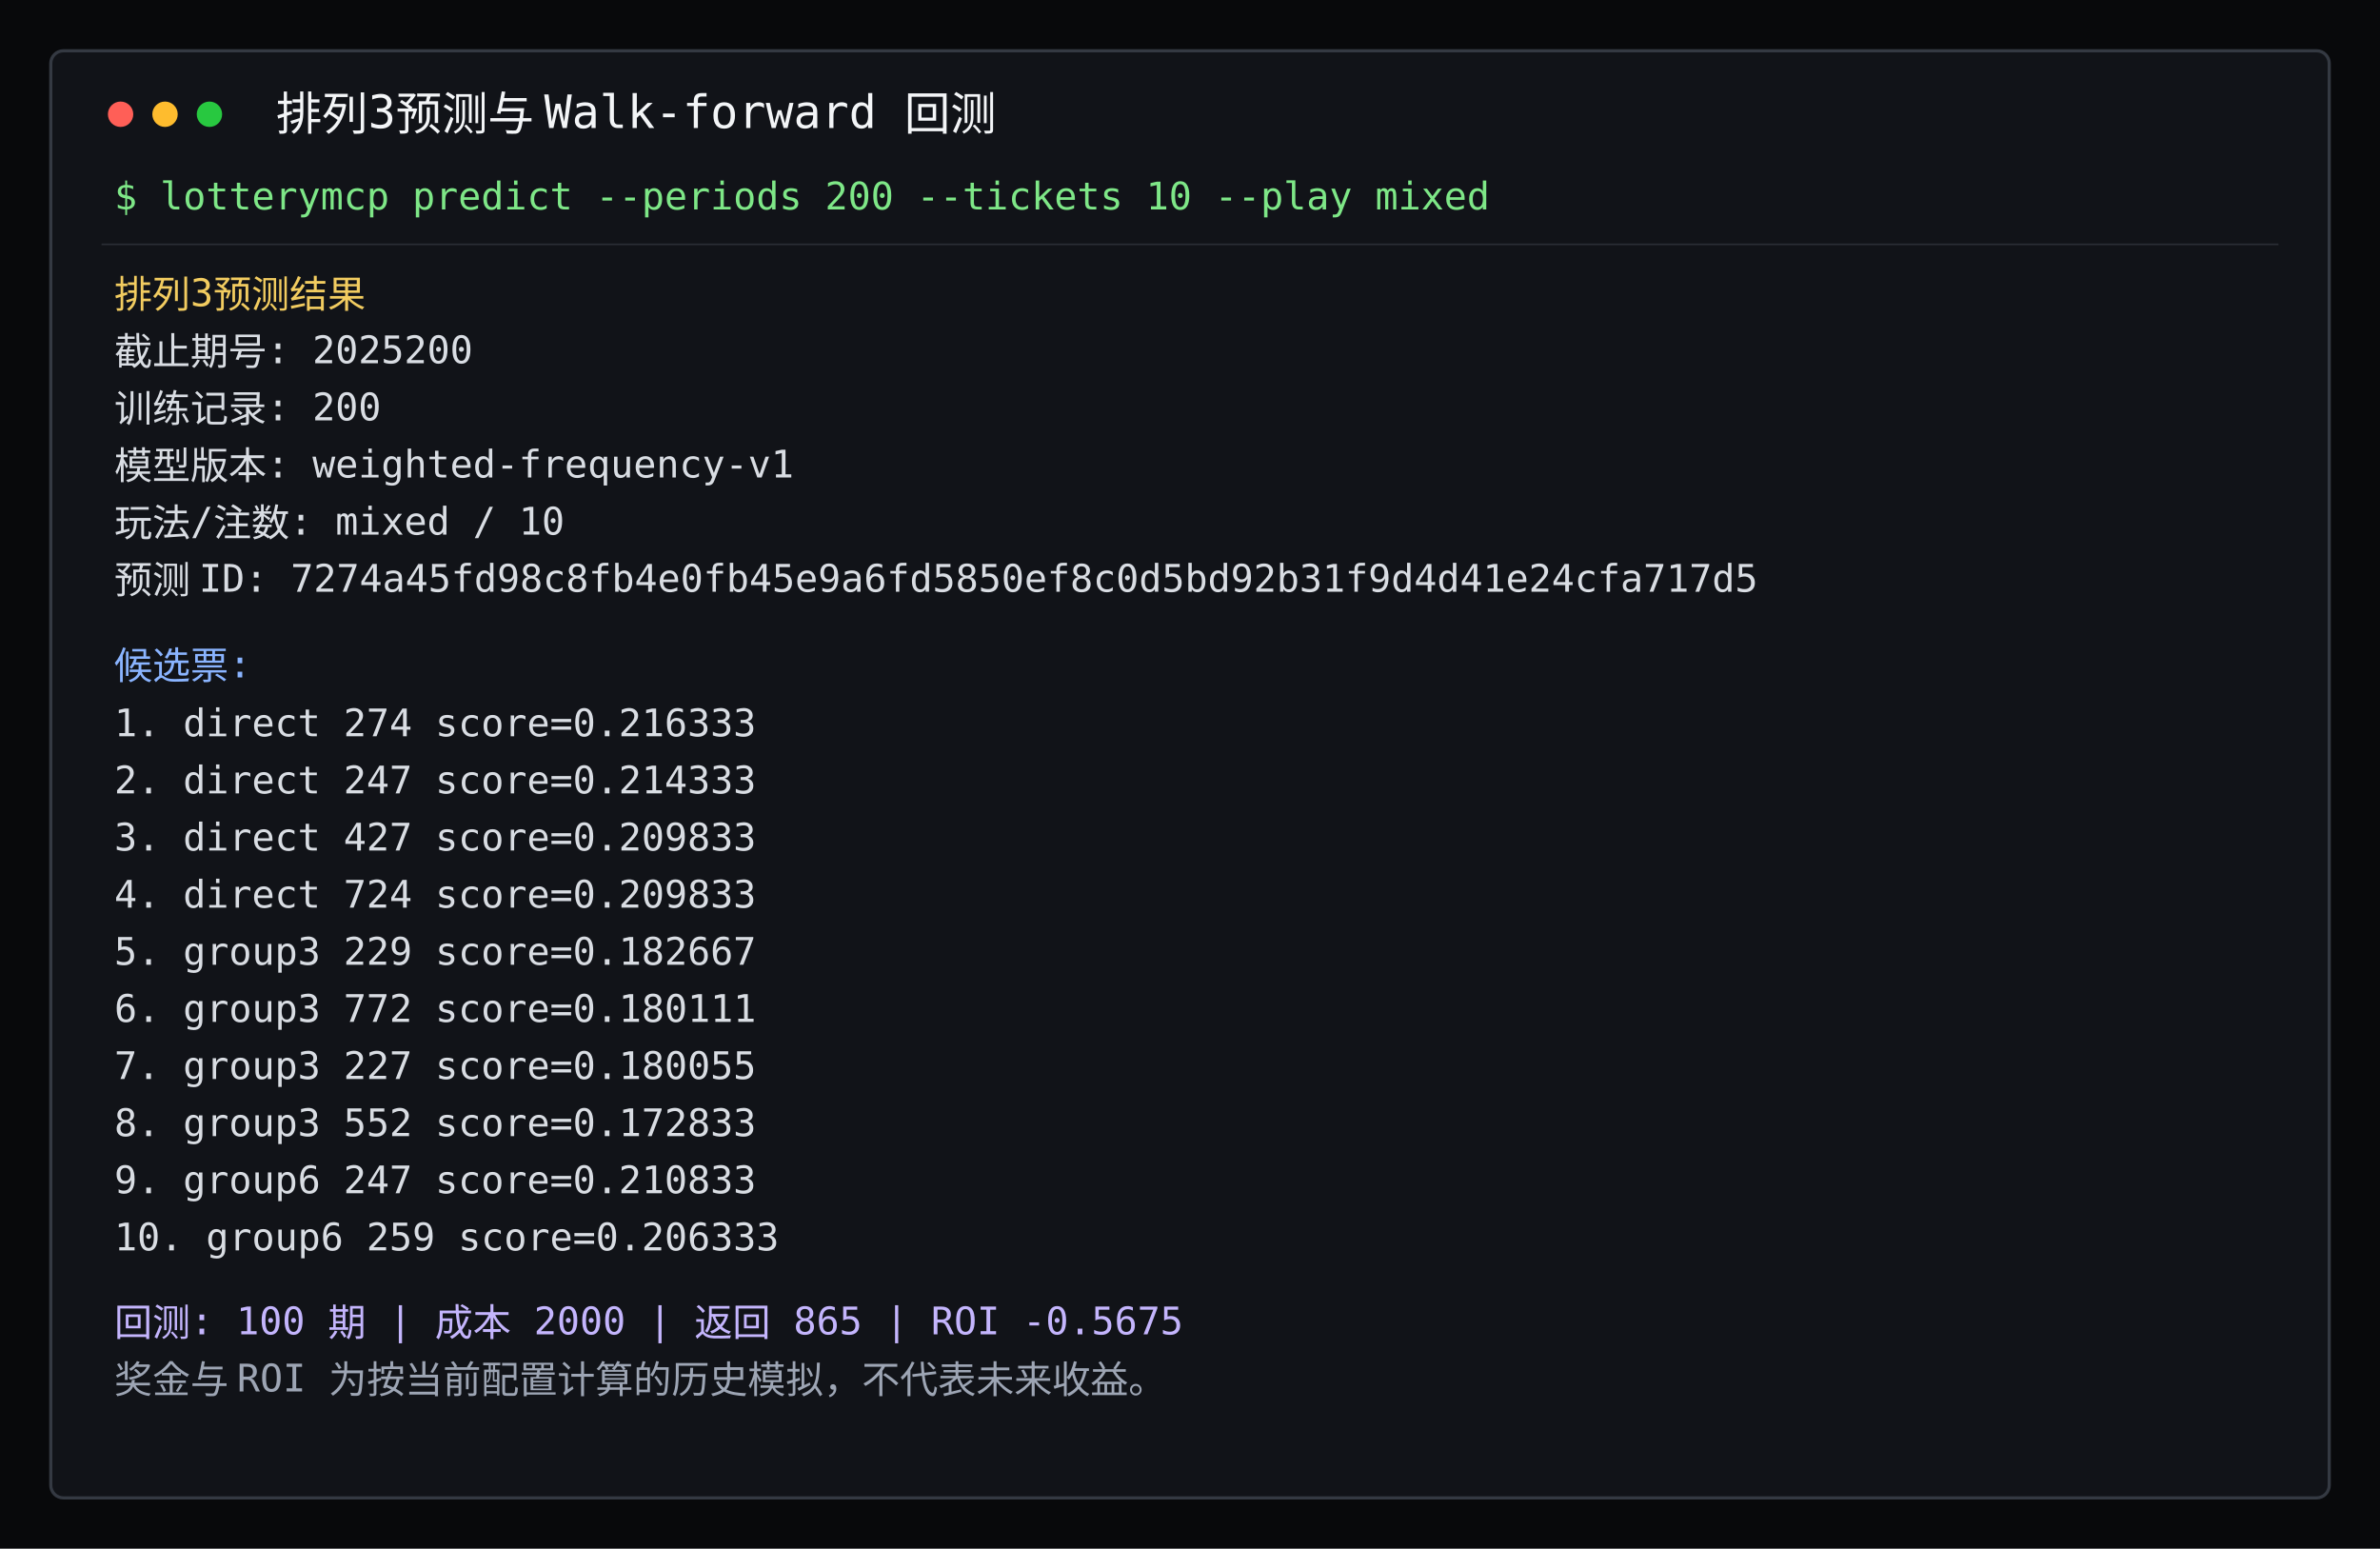
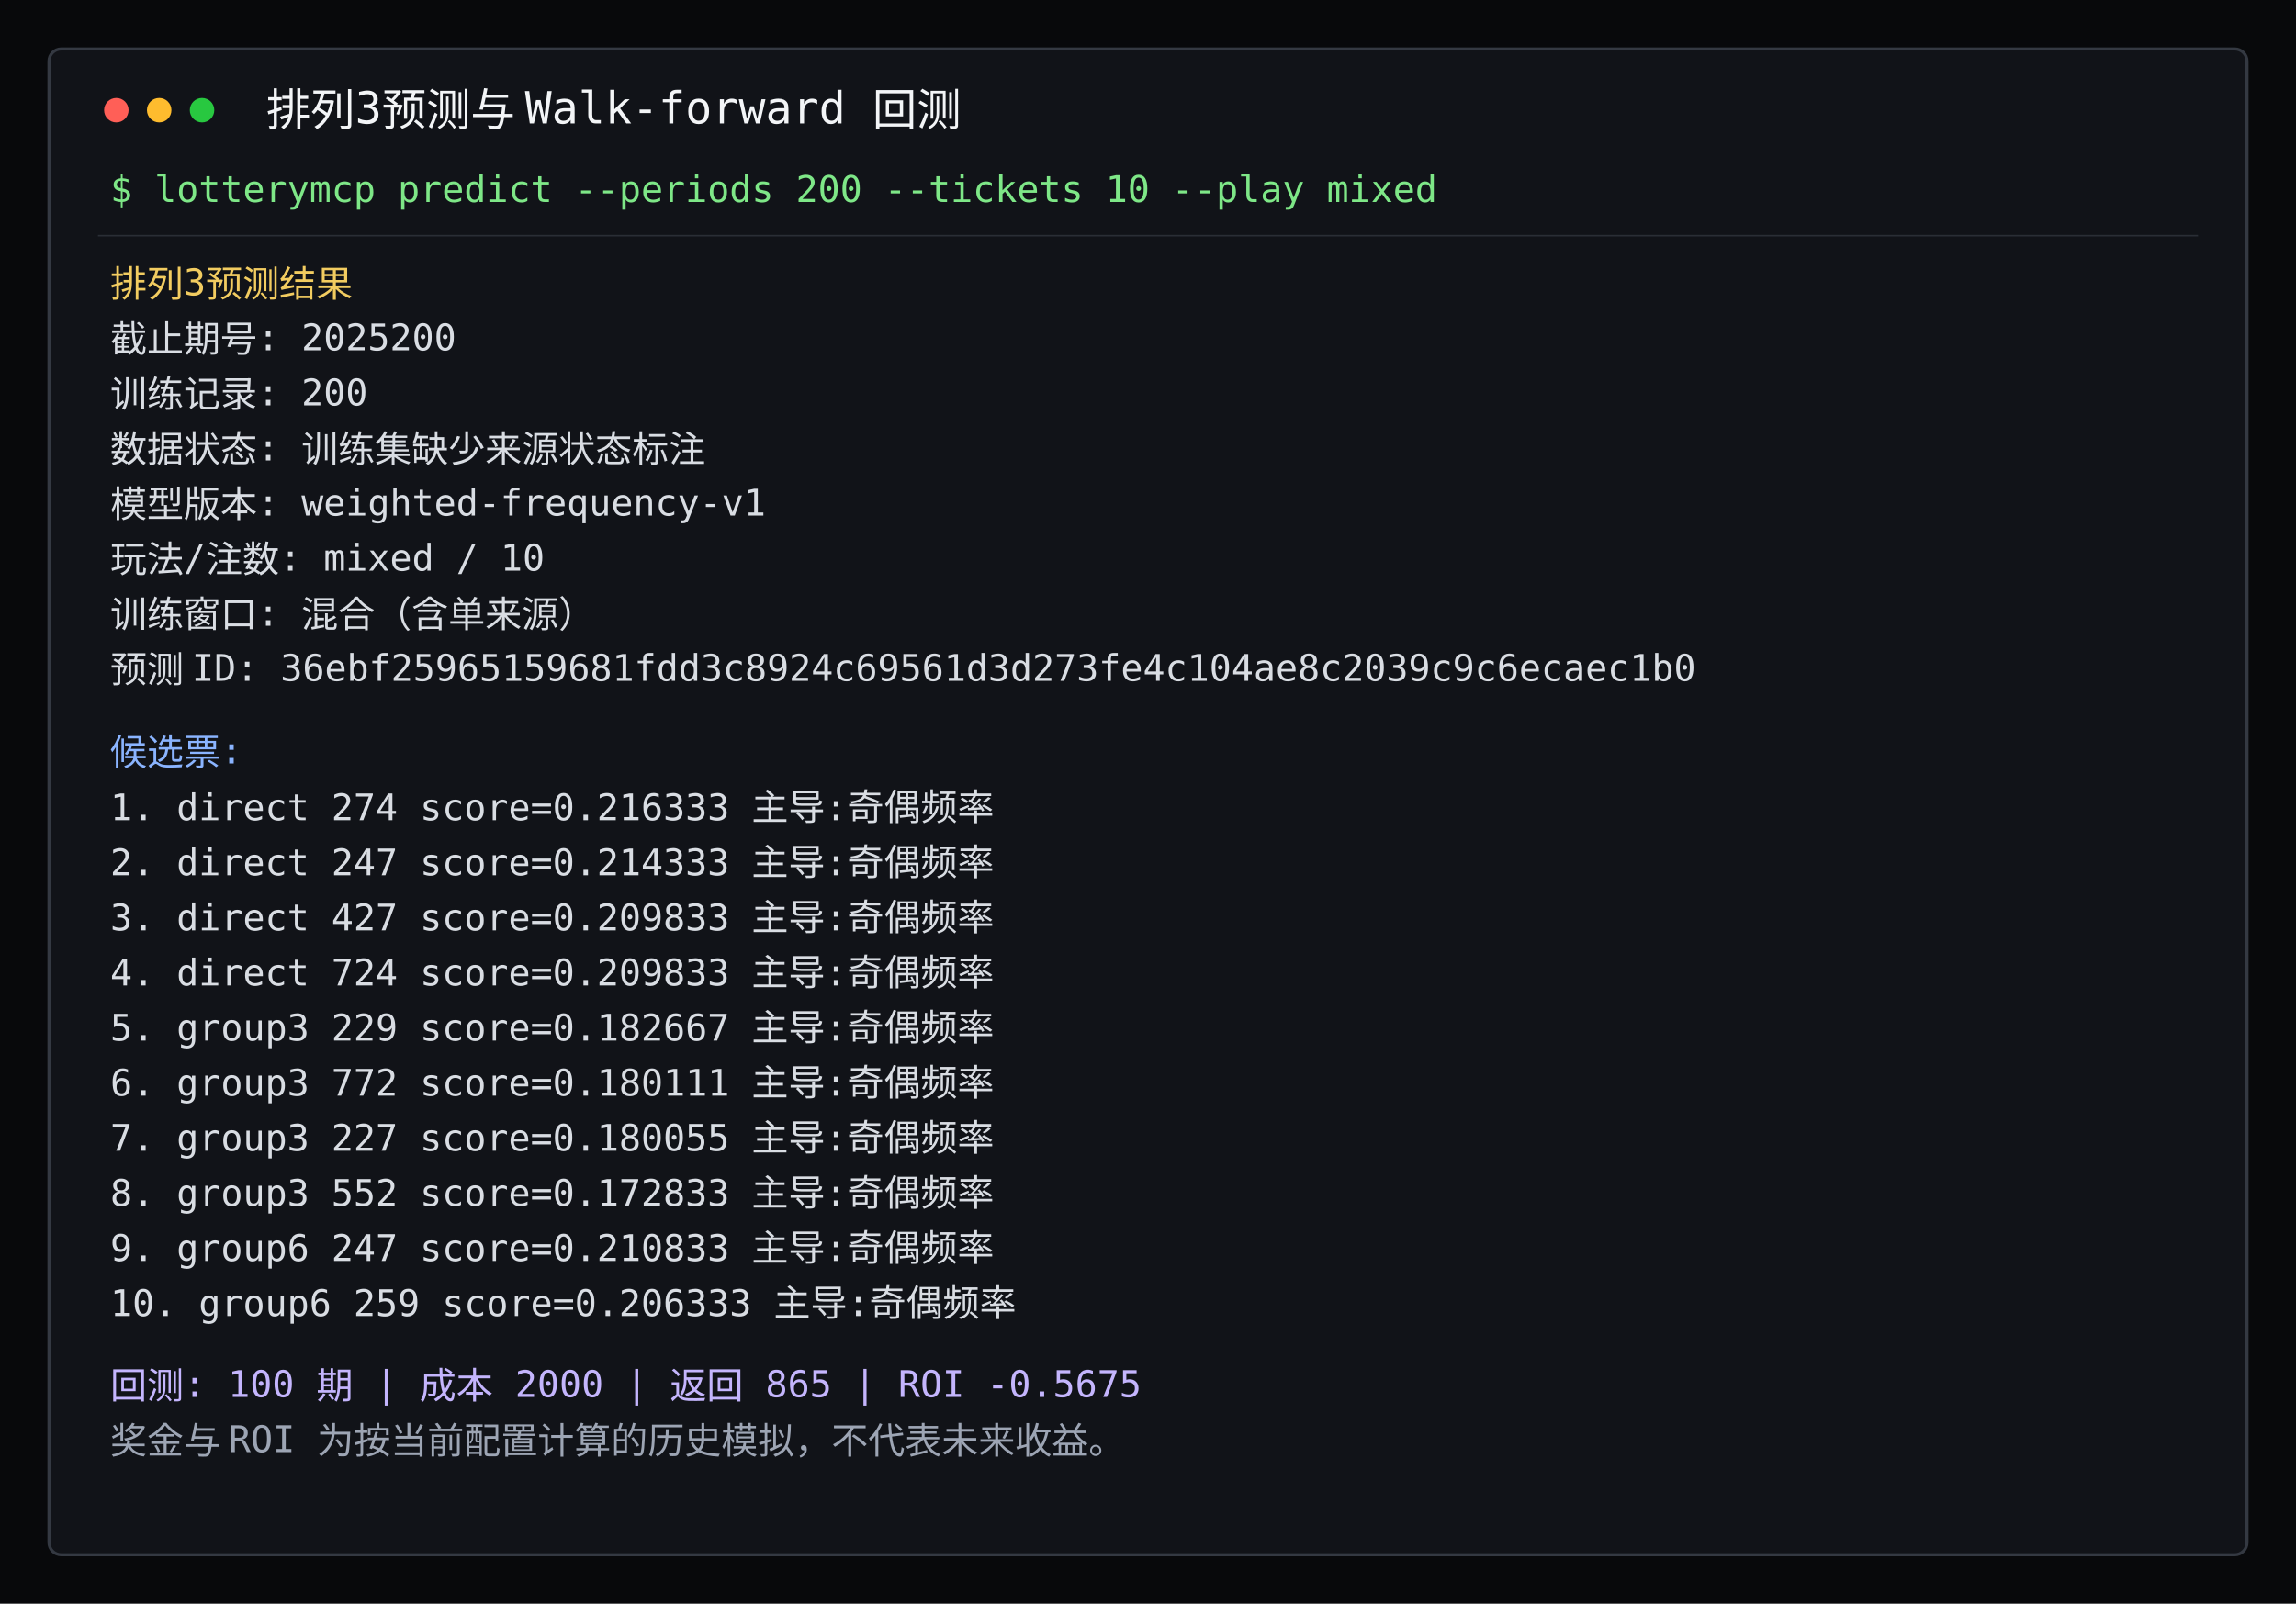
- <svg xmlns="http://www.w3.org/2000/svg" width="1500" height="976" viewBox="0 0 1500 976">
-   <rect width="1500" height="976" fill="#08090b" />
-   <rect x="32" y="32" width="1436" height="912" rx="8" fill="#111318" stroke="#343942" stroke-width="2" />
+ <svg xmlns="http://www.w3.org/2000/svg" width="1500" height="1048" viewBox="0 0 1500 1048">
+   <rect width="1500" height="1048" fill="#08090b" />
+   <rect x="32" y="32" width="1436" height="984" rx="8" fill="#111318" stroke="#343942" stroke-width="2" />
  <circle cx="76" cy="72" r="8" fill="#ff5f57" />
  <circle cx="104" cy="72" r="8" fill="#febc2e" />
  <circle cx="132" cy="72" r="8" fill="#28c840" />
  <text x="174" y="82" fill="#f3f5f7" font-size="29" font-family="Consolas, Microsoft YaHei UI, monospace">排列3预测与 Walk-forward 回测</text>
  <text x="72" y="132" fill="#7ee787" font-size="24" font-family="Consolas, Microsoft YaHei UI, monospace">$ lotterymcp predict --periods 200 --tickets 10 --play mixed</text>
  <line x1="64" y1="154" x2="1436" y2="154" stroke="#2a2e35" />
  <text x="72" y="194" fill="#f2cc60" font-size="24" font-family="Consolas, Microsoft YaHei UI, monospace">排列3预测结果</text>
  <text x="72" y="230" fill="#d9dde3" font-size="24" font-family="Consolas, Microsoft YaHei UI, monospace">  截止期号: 2025200</text>
  <text x="72" y="266" fill="#d9dde3" font-size="24" font-family="Consolas, Microsoft YaHei UI, monospace">  训练记录: 200</text>
-   <text x="72" y="302" fill="#d9dde3" font-size="24" font-family="Consolas, Microsoft YaHei UI, monospace">  模型版本: weighted-frequency-v1</text>
-   <text x="72" y="338" fill="#d9dde3" font-size="24" font-family="Consolas, Microsoft YaHei UI, monospace">  玩法/注数: mixed / 10</text>
-   <text x="72" y="374" fill="#d9dde3" font-size="24" font-family="Consolas, Microsoft YaHei UI, monospace">  预测 ID: 7274a45fd98c8fb4e0fb45e9a6fd5850ef8c0d5bd92b31f9d4d41e24cfa717d5</text>
-   <text x="72" y="428" fill="#8ab4ff" font-size="24" font-family="Consolas, Microsoft YaHei UI, monospace">候选票:</text>
-   <text x="72" y="464" fill="#d9dde3" font-size="24" font-family="Consolas, Microsoft YaHei UI, monospace">   1. direct 274  score=0.216333</text>
-   <text x="72" y="500" fill="#d9dde3" font-size="24" font-family="Consolas, Microsoft YaHei UI, monospace">   2. direct 247  score=0.214333</text>
-   <text x="72" y="536" fill="#d9dde3" font-size="24" font-family="Consolas, Microsoft YaHei UI, monospace">   3. direct 427  score=0.209833</text>
-   <text x="72" y="572" fill="#d9dde3" font-size="24" font-family="Consolas, Microsoft YaHei UI, monospace">   4. direct 724  score=0.209833</text>
-   <text x="72" y="608" fill="#d9dde3" font-size="24" font-family="Consolas, Microsoft YaHei UI, monospace">   5. group3 229  score=0.182667</text>
-   <text x="72" y="644" fill="#d9dde3" font-size="24" font-family="Consolas, Microsoft YaHei UI, monospace">   6. group3 772  score=0.180111</text>
-   <text x="72" y="680" fill="#d9dde3" font-size="24" font-family="Consolas, Microsoft YaHei UI, monospace">   7. group3 227  score=0.180055</text>
-   <text x="72" y="716" fill="#d9dde3" font-size="24" font-family="Consolas, Microsoft YaHei UI, monospace">   8. group3 552  score=0.172833</text>
-   <text x="72" y="752" fill="#d9dde3" font-size="24" font-family="Consolas, Microsoft YaHei UI, monospace">   9. group6 247  score=0.210833</text>
-   <text x="72" y="788" fill="#d9dde3" font-size="24" font-family="Consolas, Microsoft YaHei UI, monospace">  10. group6 259  score=0.206333</text>
-   <text x="72" y="842" fill="#c4b5fd" font-size="24" font-family="Consolas, Microsoft YaHei UI, monospace">回测: 100 期 | 成本 2000 | 返回 865 | ROI -0.5675</text>
-   <text x="72" y="878" fill="#9da5b4" font-size="24" font-family="Consolas, Microsoft YaHei UI, monospace">奖金与 ROI 为按当前配置计算的历史模拟，不代表未来收益。</text>
+   <text x="72" y="302" fill="#d9dde3" font-size="24" font-family="Consolas, Microsoft YaHei UI, monospace">  数据状态: 训练集缺少来源状态标注</text>
+   <text x="72" y="338" fill="#d9dde3" font-size="24" font-family="Consolas, Microsoft YaHei UI, monospace">  模型版本: weighted-frequency-v1</text>
+   <text x="72" y="374" fill="#d9dde3" font-size="24" font-family="Consolas, Microsoft YaHei UI, monospace">  玩法/注数: mixed / 10</text>
+   <text x="72" y="410" fill="#d9dde3" font-size="24" font-family="Consolas, Microsoft YaHei UI, monospace">  训练窗口: 混合（含单来源）</text>
+   <text x="72" y="446" fill="#d9dde3" font-size="24" font-family="Consolas, Microsoft YaHei UI, monospace">  预测 ID: 36ebf25965159681fdd3c8924c69561d3d273fe4c104ae8c2039c9c6ecaec1b0</text>
+   <text x="72" y="500" fill="#8ab4ff" font-size="24" font-family="Consolas, Microsoft YaHei UI, monospace">候选票:</text>
+   <text x="72" y="536" fill="#d9dde3" font-size="24" font-family="Consolas, Microsoft YaHei UI, monospace">   1. direct 274  score=0.216333  主导:奇偶频率</text>
+   <text x="72" y="572" fill="#d9dde3" font-size="24" font-family="Consolas, Microsoft YaHei UI, monospace">   2. direct 247  score=0.214333  主导:奇偶频率</text>
+   <text x="72" y="608" fill="#d9dde3" font-size="24" font-family="Consolas, Microsoft YaHei UI, monospace">   3. direct 427  score=0.209833  主导:奇偶频率</text>
+   <text x="72" y="644" fill="#d9dde3" font-size="24" font-family="Consolas, Microsoft YaHei UI, monospace">   4. direct 724  score=0.209833  主导:奇偶频率</text>
+   <text x="72" y="680" fill="#d9dde3" font-size="24" font-family="Consolas, Microsoft YaHei UI, monospace">   5. group3 229  score=0.182667  主导:奇偶频率</text>
+   <text x="72" y="716" fill="#d9dde3" font-size="24" font-family="Consolas, Microsoft YaHei UI, monospace">   6. group3 772  score=0.180111  主导:奇偶频率</text>
+   <text x="72" y="752" fill="#d9dde3" font-size="24" font-family="Consolas, Microsoft YaHei UI, monospace">   7. group3 227  score=0.180055  主导:奇偶频率</text>
+   <text x="72" y="788" fill="#d9dde3" font-size="24" font-family="Consolas, Microsoft YaHei UI, monospace">   8. group3 552  score=0.172833  主导:奇偶频率</text>
+   <text x="72" y="824" fill="#d9dde3" font-size="24" font-family="Consolas, Microsoft YaHei UI, monospace">   9. group6 247  score=0.210833  主导:奇偶频率</text>
+   <text x="72" y="860" fill="#d9dde3" font-size="24" font-family="Consolas, Microsoft YaHei UI, monospace">  10. group6 259  score=0.206333  主导:奇偶频率</text>
+   <text x="72" y="914" fill="#c4b5fd" font-size="24" font-family="Consolas, Microsoft YaHei UI, monospace">回测: 100 期 | 成本 2000 | 返回 865 | ROI -0.5675</text>
+   <text x="72" y="950" fill="#9da5b4" font-size="24" font-family="Consolas, Microsoft YaHei UI, monospace">奖金与 ROI 为按当前配置计算的历史模拟，不代表未来收益。</text>
</svg>
